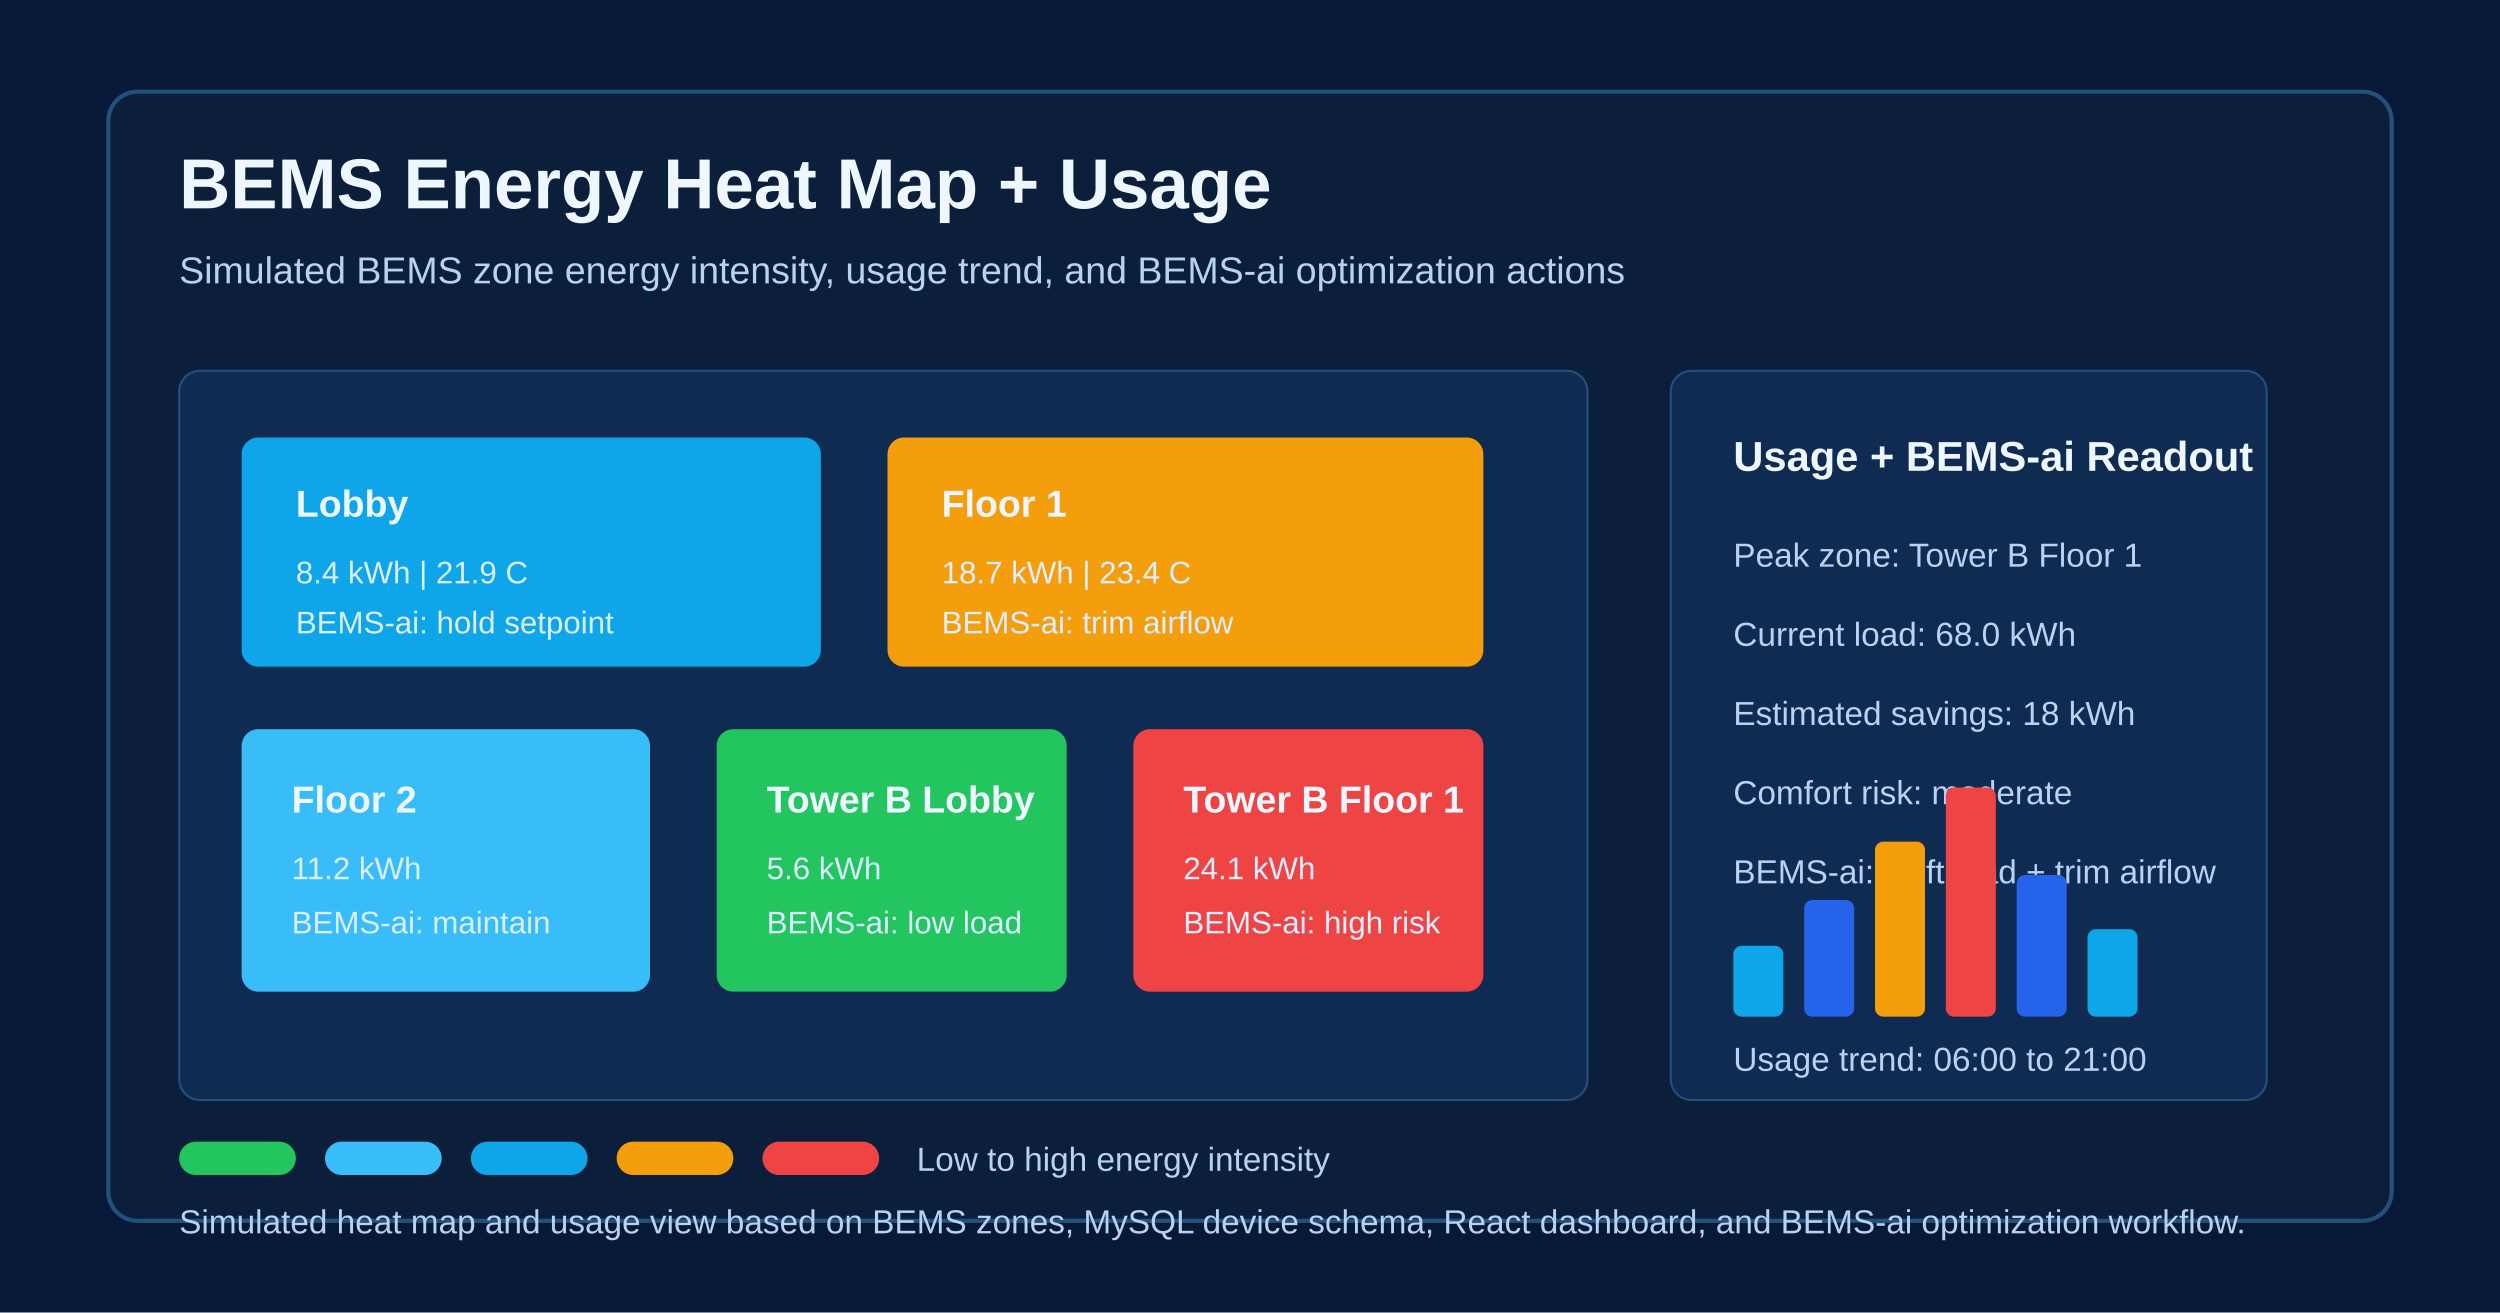
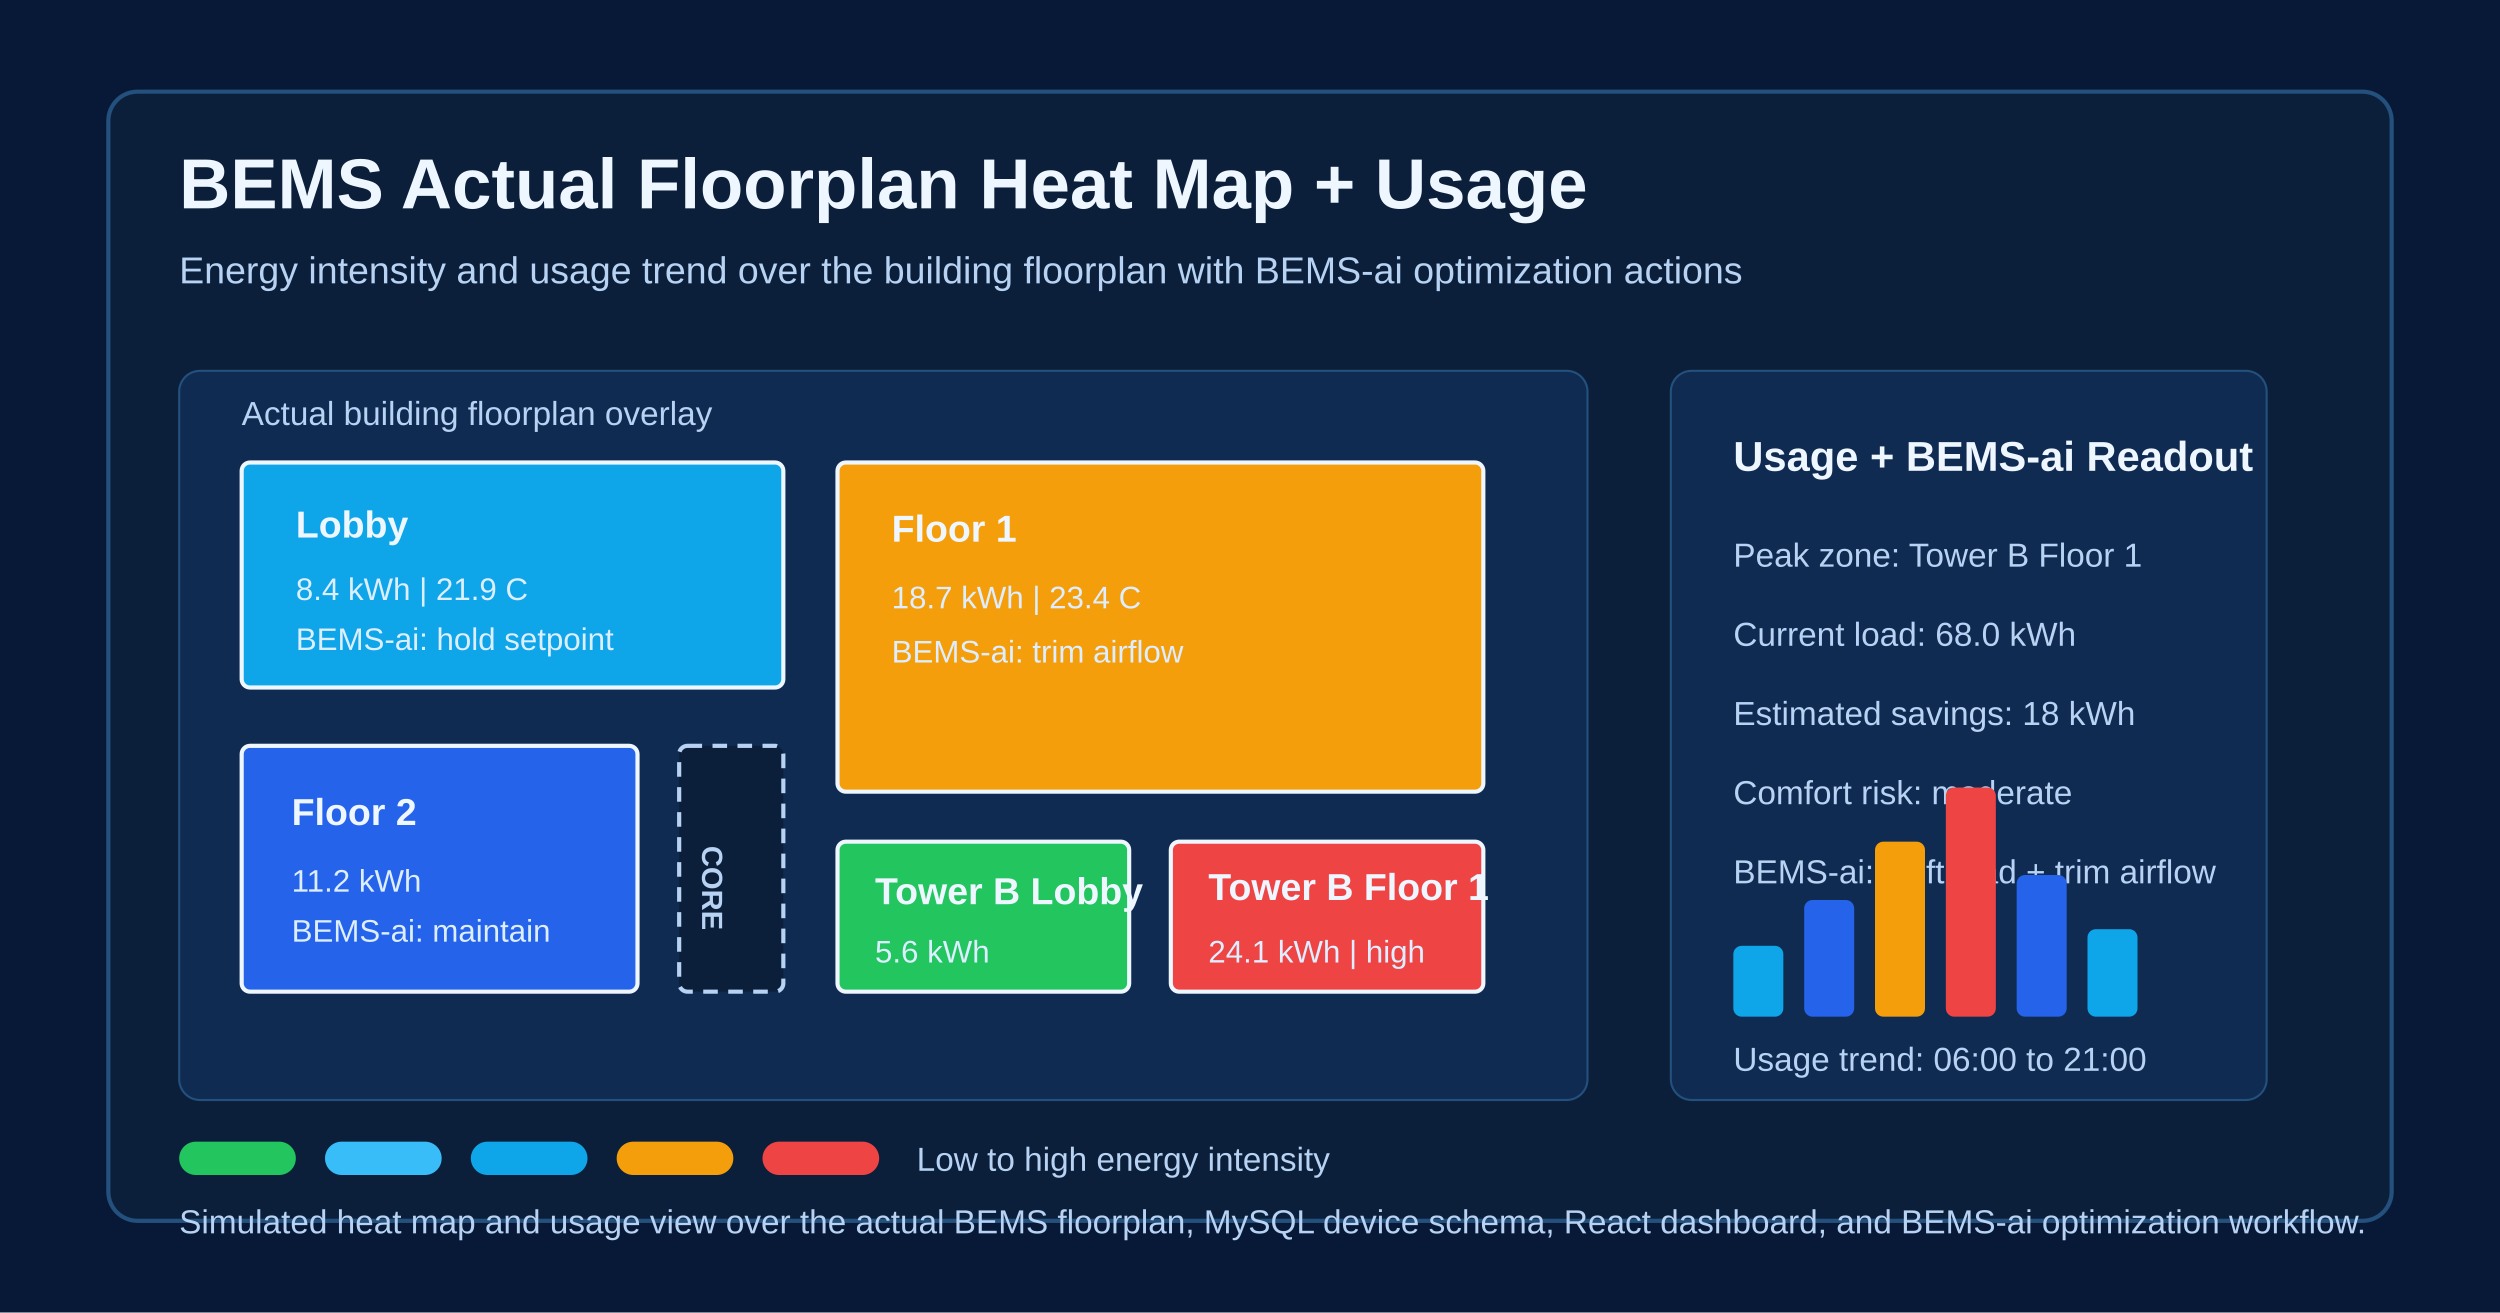
<svg xmlns="http://www.w3.org/2000/svg" viewBox="0 0 1200 630" role="img" aria-labelledby="title desc">
  <rect width="1200" height="630" fill="#071936" />
  <rect x="52" y="44" width="1096" height="542" rx="14" fill="#0b1f3a" stroke="#24507d" stroke-width="2" />
-   <text x="86" y="100" fill="#eef6ff" font-family="Arial, sans-serif" font-size="34" font-weight="700">BEMS Energy Heat Map + Usage</text>
-   <text x="86" y="136" fill="#b7d2f2" font-family="Arial, sans-serif" font-size="18">Simulated BEMS zone energy intensity, usage trend, and BEMS-ai optimization actions</text>
+   <text x="86" y="100" fill="#eef6ff" font-family="Arial, sans-serif" font-size="34" font-weight="700">BEMS Actual Floorplan Heat Map + Usage</text>
+   <text x="86" y="136" fill="#b7d2f2" font-family="Arial, sans-serif" font-size="18">Energy intensity and usage trend over the building floorplan with BEMS-ai optimization actions</text>
  <defs>
    <style>
      .zoneLabel { fill: #eef6ff; font-family: Arial, sans-serif; font-size: 18px; font-weight: 700; }
      .zoneMeta { fill: #dceeff; font-family: Arial, sans-serif; font-size: 15px; }
      .panelText { fill: #b7d2f2; font-family: Arial, sans-serif; font-size: 16px; }
      .panelTitle { fill: #eef6ff; font-family: Arial, sans-serif; font-size: 20px; font-weight: 700; }
    </style>
  </defs>
  <rect x="86" y="178" width="676" height="350" rx="10" fill="#102b52" stroke="#24507d" />
-   <rect x="116" y="210" width="278" height="110" rx="8" fill="#0ea5e9" />
-   <text class="zoneLabel" x="142" y="248">Lobby</text>
-   <text class="zoneMeta" x="142" y="280">8.4 kWh | 21.9 C</text>
-   <text class="zoneMeta" x="142" y="304">BEMS-ai: hold setpoint</text>
-   <rect x="426" y="210" width="286" height="110" rx="8" fill="#f59e0b" />
-   <text class="zoneLabel" x="452" y="248">Floor 1</text>
-   <text class="zoneMeta" x="452" y="280">18.7 kWh | 23.4 C</text>
-   <text class="zoneMeta" x="452" y="304">BEMS-ai: trim airflow</text>
-   <rect x="116" y="350" width="196" height="126" rx="8" fill="#38bdf8" />
-   <text class="zoneLabel" x="140" y="390">Floor 2</text>
-   <text class="zoneMeta" x="140" y="422">11.2 kWh</text>
-   <text class="zoneMeta" x="140" y="448">BEMS-ai: maintain</text>
-   <rect x="344" y="350" width="168" height="126" rx="8" fill="#22c55e" />
-   <text class="zoneLabel" x="368" y="390">Tower B Lobby</text>
-   <text class="zoneMeta" x="368" y="422">5.6 kWh</text>
-   <text class="zoneMeta" x="368" y="448">BEMS-ai: low load</text>
-   <rect x="544" y="350" width="168" height="126" rx="8" fill="#ef4444" />
-   <text class="zoneLabel" x="568" y="390">Tower B Floor 1</text>
-   <text class="zoneMeta" x="568" y="422">24.1 kWh</text>
-   <text class="zoneMeta" x="568" y="448">BEMS-ai: high risk</text>
+   <text class="panelText" x="116" y="204">Actual building floorplan overlay</text>
+   <rect x="116" y="222" width="260" height="108" rx="4" fill="#0ea5e9" stroke="#eef6ff" stroke-width="2" />
+   <text class="zoneLabel" x="142" y="258">Lobby</text>
+   <text class="zoneMeta" x="142" y="288">8.4 kWh | 21.9 C</text>
+   <text class="zoneMeta" x="142" y="312">BEMS-ai: hold setpoint</text>
+   <rect x="402" y="222" width="310" height="158" rx="4" fill="#f59e0b" stroke="#eef6ff" stroke-width="2" />
+   <text class="zoneLabel" x="428" y="260">Floor 1</text>
+   <text class="zoneMeta" x="428" y="292">18.7 kWh | 23.4 C</text>
+   <text class="zoneMeta" x="428" y="318">BEMS-ai: trim airflow</text>
+   <rect x="116" y="358" width="190" height="118" rx="4" fill="#2563eb" stroke="#eef6ff" stroke-width="2" />
+   <text class="zoneLabel" x="140" y="396">Floor 2</text>
+   <text class="zoneMeta" x="140" y="428">11.2 kWh</text>
+   <text class="zoneMeta" x="140" y="452">BEMS-ai: maintain</text>
+   <rect x="326" y="358" width="50" height="118" rx="4" fill="#0b1f3a" stroke="#b7d2f2" stroke-width="2" stroke-dasharray="7 5" />
+   <text x="337" y="406" fill="#b7d2f2" font-family="Arial, sans-serif" font-size="14" font-weight="700" transform="rotate(90 337 406)">CORE</text>
+   <rect x="402" y="404" width="140" height="72" rx="4" fill="#22c55e" stroke="#eef6ff" stroke-width="2" />
+   <text class="zoneLabel" x="420" y="434">Tower B Lobby</text>
+   <text class="zoneMeta" x="420" y="462">5.6 kWh</text>
+   <rect x="562" y="404" width="150" height="72" rx="4" fill="#ef4444" stroke="#eef6ff" stroke-width="2" />
+   <text class="zoneLabel" x="580" y="432">Tower B Floor 1</text>
+   <text class="zoneMeta" x="580" y="462">24.1 kWh | high</text>
  <rect x="802" y="178" width="286" height="350" rx="10" fill="#102b52" stroke="#24507d" />
  <text class="panelTitle" x="832" y="226">Usage + BEMS-ai Readout</text>
  <text class="panelText" x="832" y="272">Peak zone: Tower B Floor 1</text>
  <text class="panelText" x="832" y="310">Current load: 68.0 kWh</text>
  <text class="panelText" x="832" y="348">Estimated savings: 18 kWh</text>
  <text class="panelText" x="832" y="386">Comfort risk: moderate</text>
  <text class="panelText" x="832" y="424">BEMS-ai: shift load + trim airflow</text>
  <rect x="832" y="454" width="24" height="34" rx="4" fill="#0ea5e9" />
  <rect x="866" y="432" width="24" height="56" rx="4" fill="#2563eb" />
  <rect x="900" y="404" width="24" height="84" rx="4" fill="#f59e0b" />
  <rect x="934" y="378" width="24" height="110" rx="4" fill="#ef4444" />
  <rect x="968" y="420" width="24" height="68" rx="4" fill="#2563eb" />
  <rect x="1002" y="446" width="24" height="42" rx="4" fill="#0ea5e9" />
  <text class="panelText" x="832" y="514">Usage trend: 06:00 to 21:00</text>
  <rect x="86" y="548" width="56" height="16" rx="8" fill="#22c55e" />
  <rect x="156" y="548" width="56" height="16" rx="8" fill="#38bdf8" />
  <rect x="226" y="548" width="56" height="16" rx="8" fill="#0ea5e9" />
  <rect x="296" y="548" width="56" height="16" rx="8" fill="#f59e0b" />
  <rect x="366" y="548" width="56" height="16" rx="8" fill="#ef4444" />
  <text x="440" y="562" fill="#b7d2f2" font-family="Arial, sans-serif" font-size="16">Low to high energy intensity</text>
-   <text x="86" y="592" fill="#b7d2f2" font-family="Arial, sans-serif" font-size="16">Simulated heat map and usage view based on BEMS zones, MySQL device schema, React dashboard, and BEMS-ai optimization workflow.</text>
+   <text x="86" y="592" fill="#b7d2f2" font-family="Arial, sans-serif" font-size="16">Simulated heat map and usage view over the actual BEMS floorplan, MySQL device schema, React dashboard, and BEMS-ai optimization workflow.</text>
</svg>
